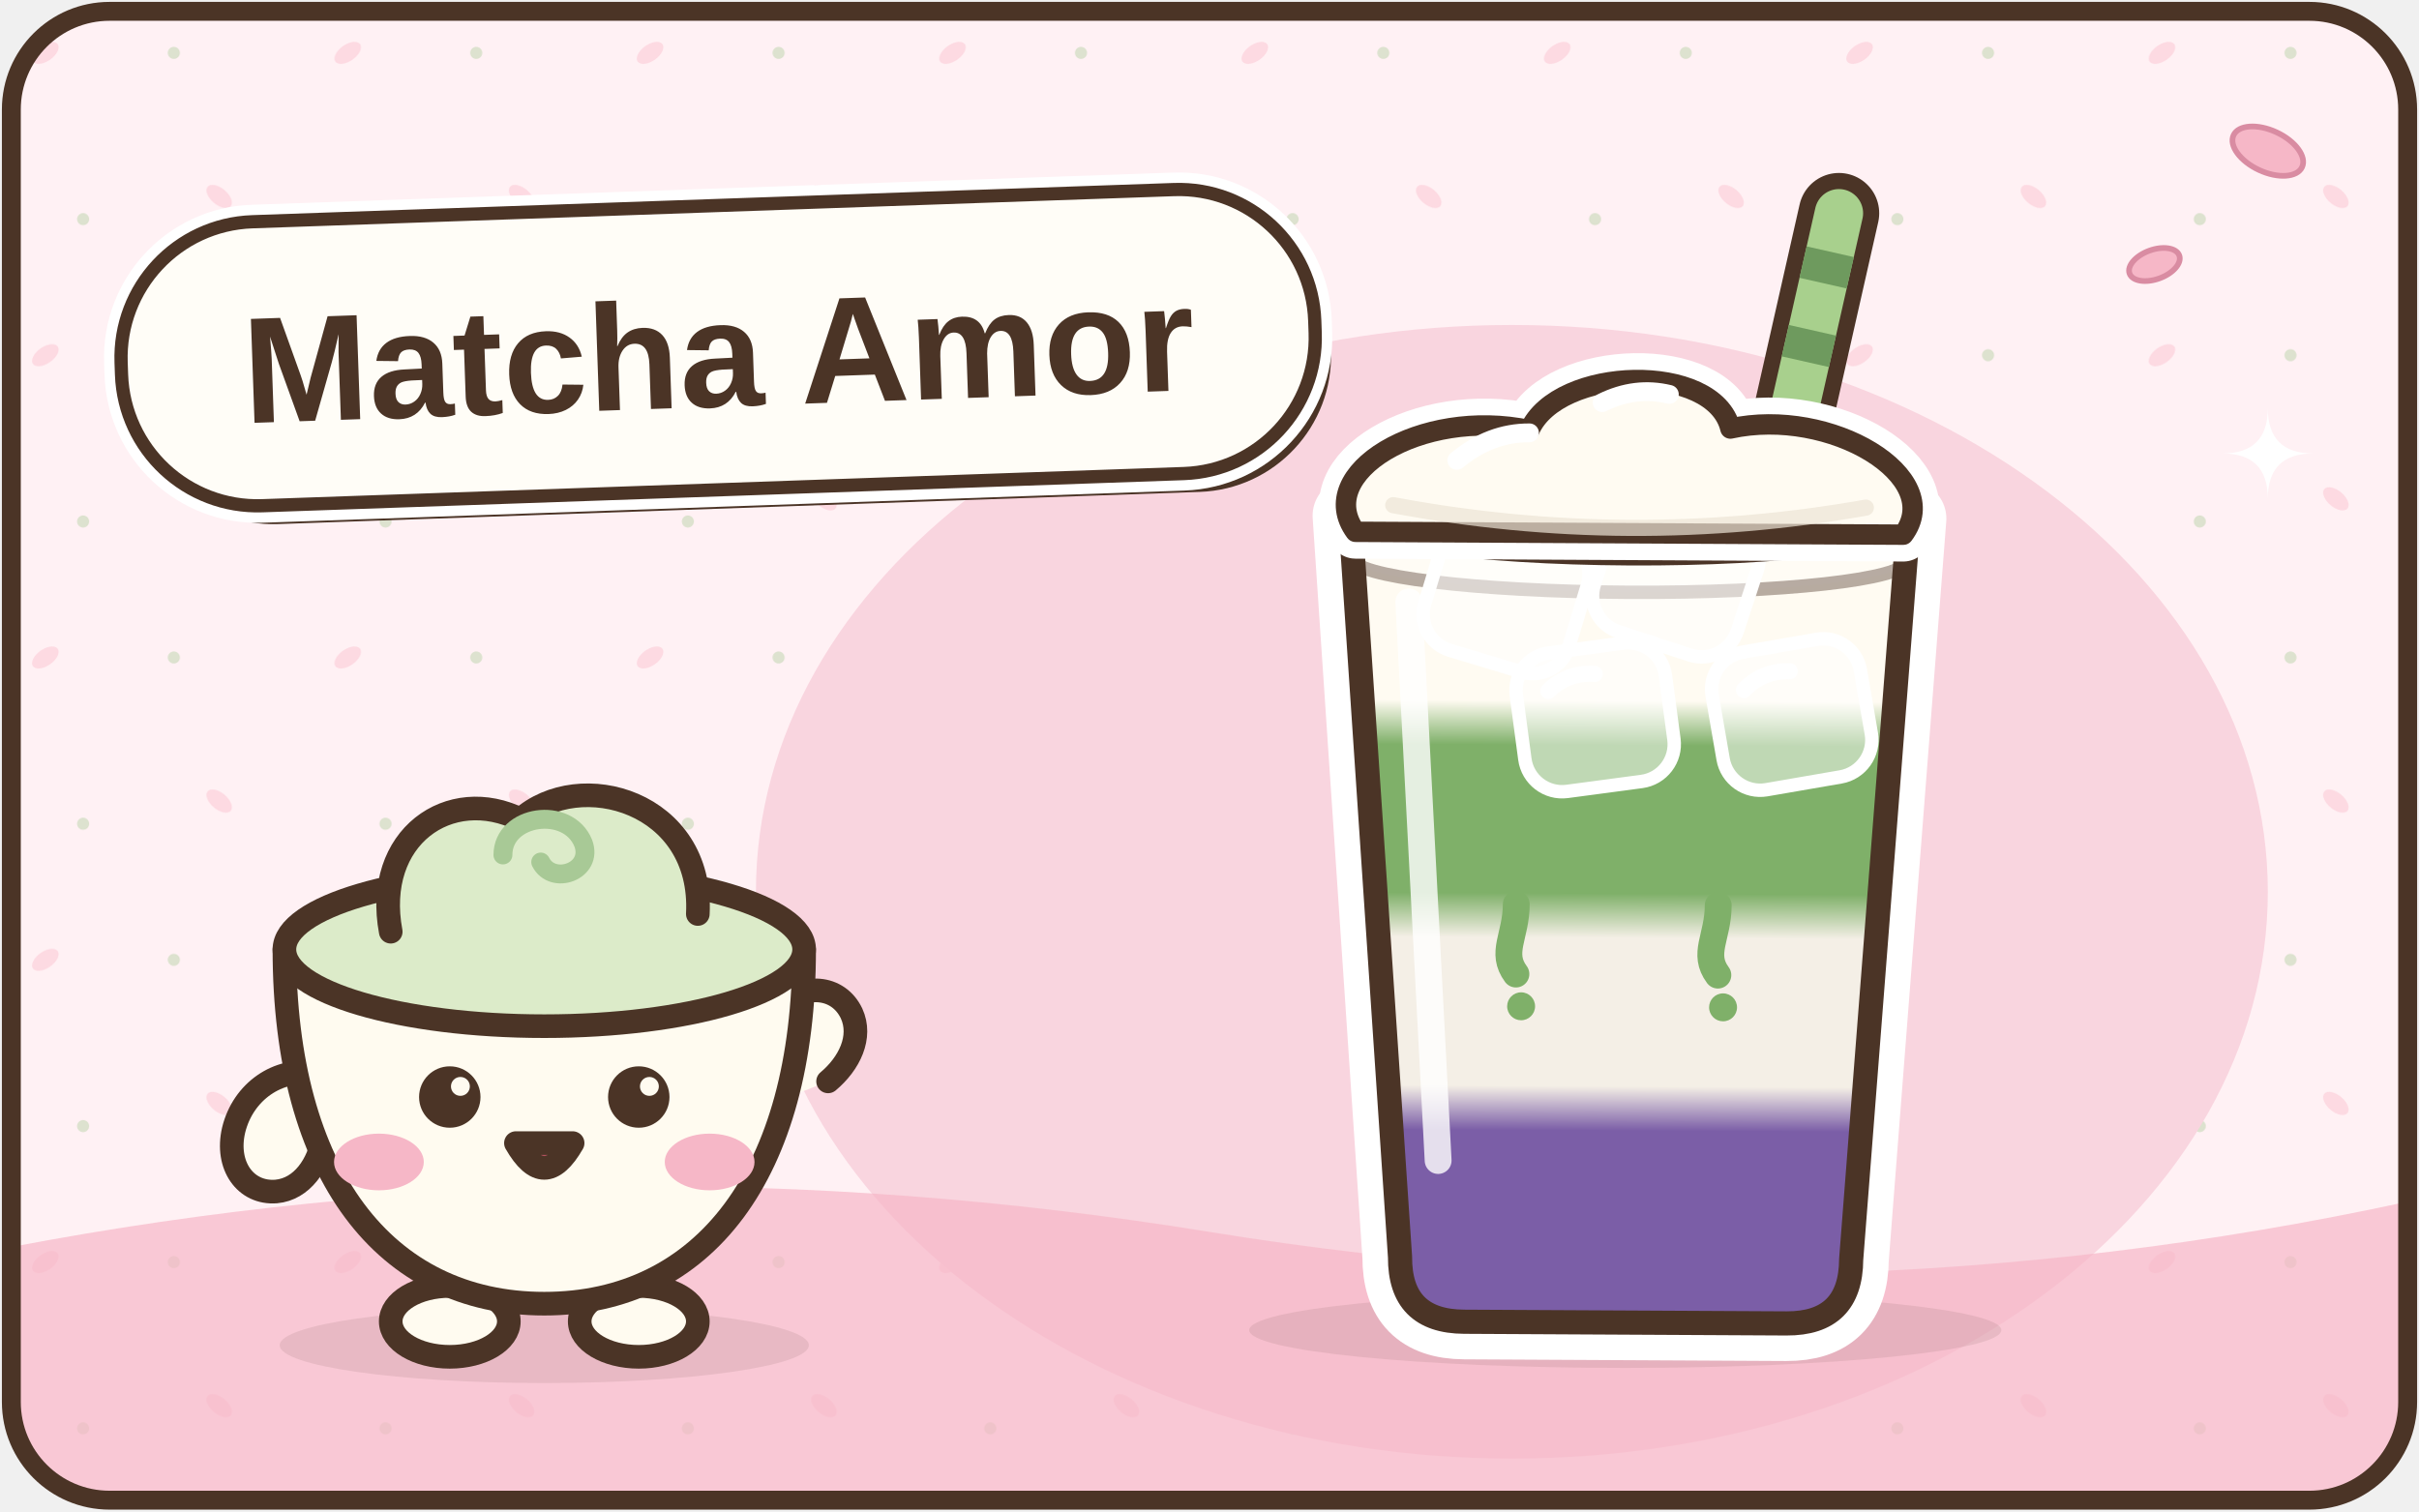
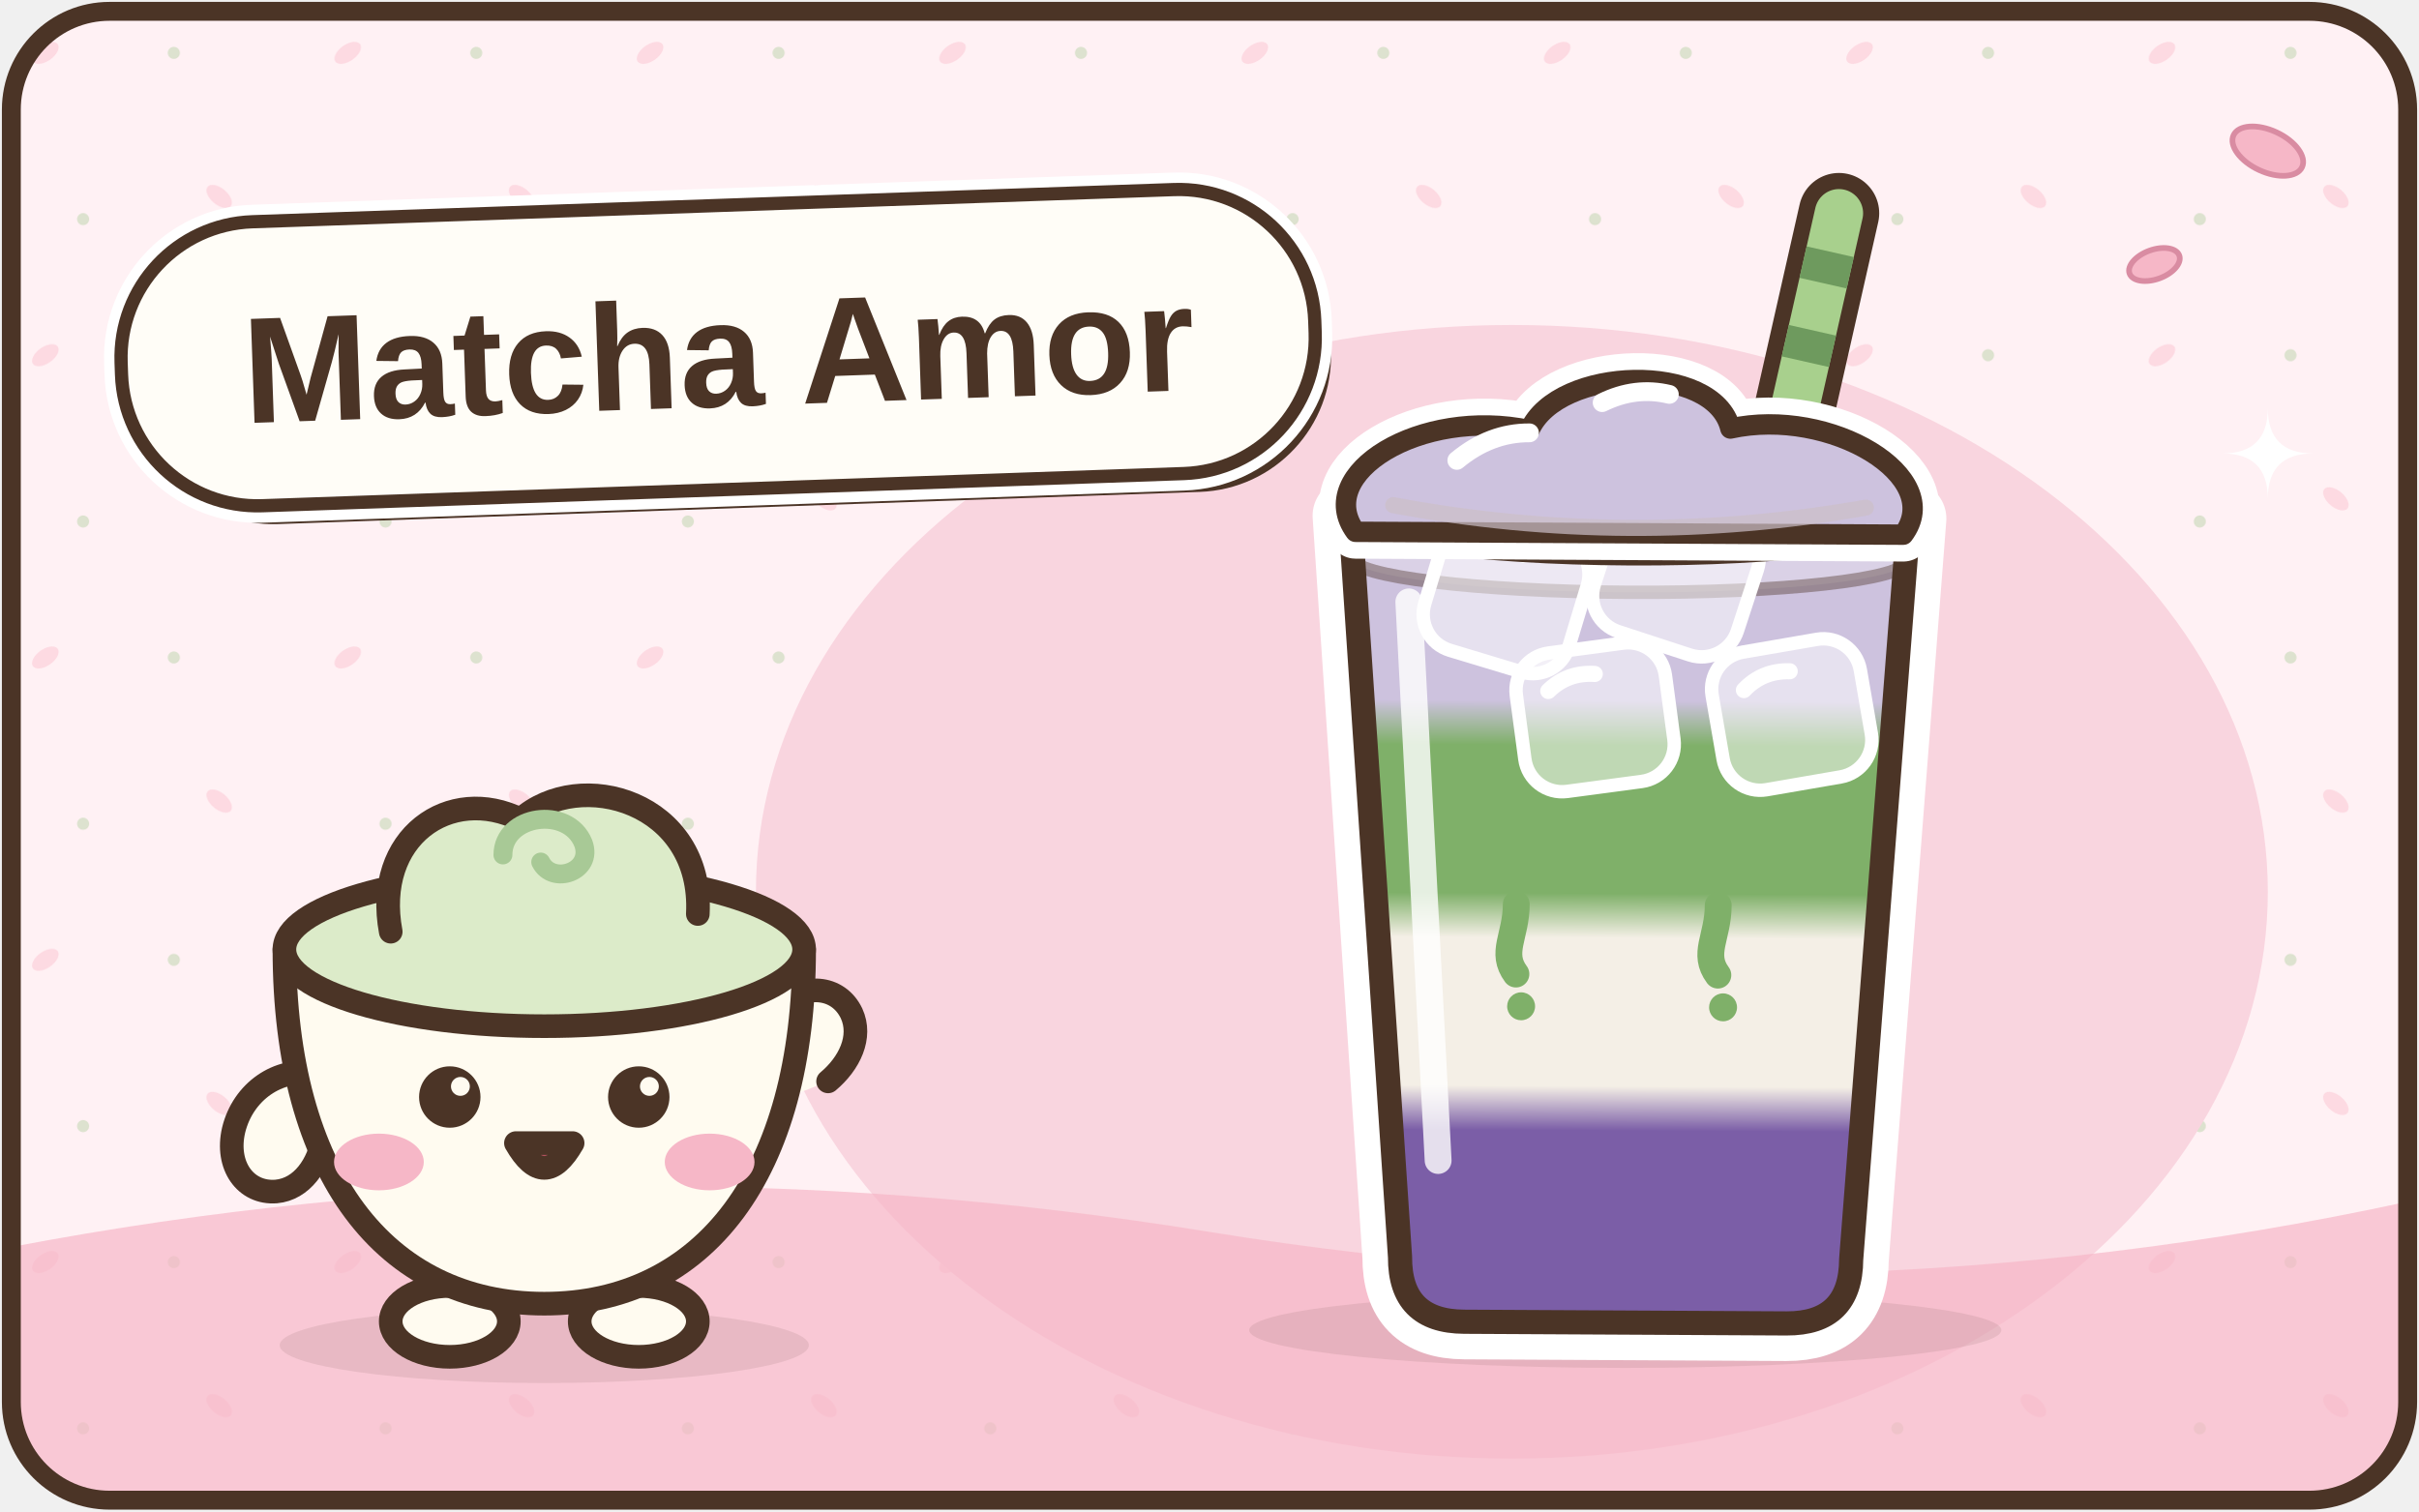
<svg xmlns="http://www.w3.org/2000/svg" viewBox="0 0 640 400" width="640" height="400" class="art-event" role="img" aria-label="Matcha Amor" font-family="'M PLUS Rounded 1c', ui-rounded, 'Hiragino Maru Gothic ProN', 'Arial Rounded MT Bold', Nunito, Arial, sans-serif">
  <defs>
    <pattern id="exuxn8yp" width="80" height="80" patternUnits="userSpaceOnUse">
      <g fill="#F6A3B8" fill-opacity=".3">
        <ellipse cx="12" cy="14" rx="4" ry="2.2" transform="rotate(-35 12 14)" />
        <ellipse cx="58" cy="52" rx="4" ry="2.2" transform="rotate(40 58 52)" />
      </g>
      <g fill="#8CBF7A" fill-opacity=".3">
        <circle cx="46" cy="14" r="1.6" />
        <circle cx="22" cy="58" r="1.6" />
      </g>
    </pattern>
    <linearGradient id="exuxn8yd0l" gradientUnits="userSpaceOnUse" x1="0" x2="0" y1="-142" y2="-4">
-       <stop offset="0%" stop-color="#FFFBF2" />
-       <stop offset="19%" stop-color="#FFFBF2" />
+       <stop offset="0%" stop-color="#CDC2DE" />
+       <stop offset="19%" stop-color="#CDC2DE" />
      <stop offset="25%" stop-color="#7FB069" />
      <stop offset="45%" stop-color="#7FB069" />
      <stop offset="51%" stop-color="#F4EFE6" />
      <stop offset="71%" stop-color="#F4EFE6" />
      <stop offset="77%" stop-color="#7B5EA7" />
      <stop offset="100%" stop-color="#7B5EA7" />
    </linearGradient>
    <clipPath id="exuxn8yd0c">
      <path d="M-52 -150L-42 -12Q-42 0 -30 0L30 0Q42 0 42 -12L52 -150Z" />
    </clipPath>
  </defs>
  <rect x="3" y="3" width="634" height="394" rx="26" fill="#FFF1F4" class="art-bg" />
  <rect x="3" y="3" width="634" height="394" rx="26" fill="url(#exuxn8yp)" />
  <ellipse cx="400" cy="236" rx="200" ry="150" fill="#F9D5DF" />
  <path d="M3 330Q160 300 320 326 T 637 318L637 371Q637 397 611 397L29 397Q3 397 3 371Z" fill="#F6B7C7" opacity="0.7" />
  <ellipse cx="430" cy="352" rx="99.5" ry="10" fill="#4B3426" opacity="0.1" />
  <g transform="translate(430 350) rotate(0.3) scale(1.421)">
    <path d="M-52 -150L-42 -12Q-42 0 -30 0L30 0Q42 0 42 -12L52 -150Z" fill="#FFFFFF" stroke="#FFFFFF" stroke-width="14" stroke-linejoin="round" />
    <path d="M-52 -150L-42 -12Q-42 0 -30 0L30 0Q42 0 42 -12L52 -150Z" fill="#EEF7F3" fill-opacity="0.9" />
    <path d="M-3 -18L38.7 -206.8" fill="none" stroke="#4B3426" stroke-width="15" stroke-linecap="round" stroke-linejoin="round" />
    <path d="M-3 -18L38.7 -206.8" fill="none" stroke="#A8D08D" stroke-width="9" stroke-linecap="round" stroke-linejoin="round" />
    <path d="M-3 -18L38.7 -206.8" fill="none" stroke="#6E9A5E" stroke-width="9" stroke-linecap="butt" stroke-linejoin="round" stroke-dasharray="6 9" />
    <g clip-path="url(#exuxn8yd0c)">
      <rect x="-80" y="-142" width="160" height="142" fill="url(#exuxn8yd0l)" />
      <path d="M-20.7 -77.8 c 0 6 -3 9 0 13" fill="none" stroke="#7FB069" stroke-width="5" stroke-linecap="round" stroke-linejoin="round" />
      <circle cx="-19.7" cy="-58.8" r="2.6" fill="#7FB069" />
      <path d="M16.9 -77.8 c 0 6 -3 9 0 13" fill="none" stroke="#7FB069" stroke-width="5" stroke-linecap="round" stroke-linejoin="round" />
      <circle cx="17.9" cy="-58.8" r="2.6" fill="#7FB069" />
-       <ellipse cx="0" cy="-142" rx="51.5" ry="6" fill="#FFFCF5" stroke="#4B3426" stroke-width="2.5" stroke-opacity="0.4" />
+       <ellipse cx="0" cy="-142" rx="51.5" ry="6" fill="#DAD1E6" stroke="#4B3426" stroke-width="2.5" stroke-opacity="0.4" />
      <rect x="-36.9" y="-148.5" width="28" height="26" rx="7" transform="rotate(16.5 -22.9 -135.5)" fill="#FFFFFF" fill-opacity="0.5" stroke="#FFFFFF" stroke-width="2.5" stroke-opacity="1" />
      <path d="M-30.9 -141.5 q 4 -3 9 -2" transform="rotate(16.5 -22.9 -135.5)" fill="none" stroke="#FFFFFF" stroke-width="3" stroke-linecap="round" stroke-linejoin="round" />
      <rect x="-20.2" y="-125.7" width="28" height="26" rx="7" transform="rotate(-7.9 -6.2 -112.7)" fill="#FFFFFF" fill-opacity="0.5" stroke="#FFFFFF" stroke-width="2.5" stroke-opacity="1" />
      <path d="M-14.2 -118.7 q 4 -3 9 -2" transform="rotate(-7.9 -6.2 -112.7)" fill="none" stroke="#FFFFFF" stroke-width="3" stroke-linecap="round" stroke-linejoin="round" />
      <rect x="-5.3" y="-151.9" width="28" height="26" rx="7" transform="rotate(17.8 8.7 -138.9)" fill="#FFFFFF" fill-opacity="0.5" stroke="#FFFFFF" stroke-width="2.5" stroke-opacity="1" />
      <path d="M0.7 -144.9 q 4 -3 9 -2" transform="rotate(17.8 8.7 -138.9)" fill="none" stroke="#FFFFFF" stroke-width="3" stroke-linecap="round" stroke-linejoin="round" />
      <rect x="16.4" y="-126.4" width="28" height="26" rx="7" transform="rotate(-10.1 30.4 -113.4)" fill="#FFFFFF" fill-opacity="0.5" stroke="#FFFFFF" stroke-width="2.5" stroke-opacity="1" />
      <path d="M22.4 -119.4 q 4 -3 9 -2" transform="rotate(-10.1 30.4 -113.4)" fill="none" stroke="#FFFFFF" stroke-width="3" stroke-linecap="round" stroke-linejoin="round" />
    </g>
    <path d="M-35 -30L-41 -134" fill="none" stroke="#FFFFFF" stroke-width="5" stroke-linecap="round" stroke-linejoin="round" opacity="0.8" />
    <path d="M-52 -150L-42 -12Q-42 0 -30 0L30 0Q42 0 42 -12L52 -150" fill="none" stroke="#4B3426" stroke-width="4.5" stroke-linecap="round" stroke-linejoin="round" />
    <ellipse cx="0" cy="-150" rx="52" ry="7" fill="none" stroke="#4B3426" stroke-width="4" />
    <path d="M-51 -147C-59 -157.8 -39 -170.3 -18.7 -166.1C-13.5 -178.1 15.6 -179.1 18.7 -166.6C37.4 -170.8 59 -157.8 51 -147Z" fill="#FFFFFF" stroke="#FFFFFF" stroke-width="10" stroke-linejoin="round" />
-     <path d="M-51 -147C-59 -157.8 -39 -170.3 -18.7 -166.1C-13.5 -178.1 15.6 -179.1 18.7 -166.6C37.4 -170.8 59 -157.8 51 -147Z" fill="#FFFBF2" stroke="#4B3426" stroke-width="3.8" stroke-linejoin="round" />
-     <path d="M-44 -152Q0 -144 44 -152" fill="none" stroke="#ECE4D5" stroke-width="3" stroke-linecap="round" stroke-linejoin="round" opacity="0.7" />
+     <path d="M-51 -147C-59 -157.8 -39 -170.3 -18.7 -166.1C-13.5 -178.1 15.6 -179.1 18.7 -166.6C37.4 -170.8 59 -157.8 51 -147Z" fill="#CDC2DE" stroke="#4B3426" stroke-width="3.8" stroke-linejoin="round" />
+     <path d="M-44 -152Q0 -144 44 -152" fill="none" stroke="#CCBFC8" stroke-width="3" stroke-linecap="round" stroke-linejoin="round" opacity="0.7" />
    <path d="M-32.2 -160.4 q 6.2 -5.2 13.5 -5.2M-5.2 -171.3 q 6.2 -3.1 12.5 -1.6" fill="none" stroke="#FFFFFF" stroke-width="3.5" stroke-linecap="round" stroke-linejoin="round" />
  </g>
  <ellipse cx="144" cy="356" rx="70" ry="10" fill="#4B3426" opacity="0.1" />
  <g transform="translate(44 170) scale(3.125)">
    <path class="m-o m-c m-arm-l" stroke="#4B3426" stroke-width="2" stroke-linejoin="round" stroke-linecap="round" fill="#FFFBF0" d="M12.5 36.5c-3-.5-6 1.5-6.8 4.8-.7 3 1 5.4 3.6 5.2 2.2-.2 3.6-2.3 4-4.6" />
    <g transform="rotate(-120 52 38)">
      <path class="m-o m-c m-arm-r" stroke="#4B3426" stroke-width="2" stroke-linejoin="round" stroke-linecap="round" fill="#FFFBF0" d="M51.5 36.5c3-.5 6 1.5 6.8 4.8.7 3-1 5.4-3.6 5.2-2.2-.2-3.6-2.3-4-4.6" />
    </g>
    <g class="m-feet">
      <ellipse class="m-o m-c m-foot-l" stroke="#4B3426" stroke-width="2" stroke-linejoin="round" stroke-linecap="round" fill="#FFFBF0" cx="24" cy="57.5" rx="5" ry="3" />
      <ellipse class="m-o m-c m-foot-r" stroke="#4B3426" stroke-width="2" stroke-linejoin="round" stroke-linecap="round" fill="#FFFBF0" cx="40" cy="57.5" rx="5" ry="3" />
    </g>
    <path class="m-o m-c m-cup" stroke="#4B3426" stroke-width="2" stroke-linejoin="round" stroke-linecap="round" fill="#FFFBF0" d="M10 26c0 19 8.5 30 22 30s22-11 22-30z" />
    <g class="m-foamg">
      <ellipse class="m-o m-f" stroke="#4B3426" stroke-width="2" stroke-linejoin="round" stroke-linecap="round" fill="#DCEBC9" cx="32" cy="26" rx="22" ry="6.5" />
      <path class="m-o m-f" stroke="#4B3426" stroke-width="2" stroke-linejoin="round" stroke-linecap="round" fill="#DCEBC9" d="M19 24.5c-1.5-8 5-12.5 11-9.5 5-4.5 15.5-1.5 15 8" />
      <path class="m-s" fill="none" stroke="#A8C996" stroke-width="1.6" stroke-linecap="round" d="M28.5 18c0-3.4 5.5-4.2 6.8-1 .9 2.4-2.6 3.6-3.6 1.6" />
    </g>
    <g class="m-look">
      <g class="m-eyes">
        <circle class="m-ink" fill="#4B3426" cx="24" cy="38.5" r="2.6" />
        <circle class="m-ink" fill="#4B3426" cx="40" cy="38.5" r="2.6" />
        <circle class="m-hi" fill="#FFFBF0" cx="24.9" cy="37.6" r=".8" />
        <circle class="m-hi" fill="#FFFBF0" cx="40.9" cy="37.6" r=".8" />
      </g>
    </g>
    <ellipse class="m-blush" fill="#F6B7C7" cx="18" cy="44" rx="3.8" ry="2.4" />
    <ellipse class="m-blush" fill="#F6B7C7" cx="46" cy="44" rx="3.8" ry="2.4" />
    <path class="m-o m-in m-mouth" stroke="#4B3426" stroke-width="2" stroke-linejoin="round" stroke-linecap="round" fill="#B4535F" d="M29.6 42.4q2.4 4.2 4.8 0z" />
  </g>
  <ellipse cx="600" cy="40" rx="10" ry="5.5" transform="rotate(25 600 40)" fill="#F6B7C7" stroke="#D98CA2" stroke-width="1.5" />
  <ellipse cx="570" cy="70" rx="7" ry="3.9" transform="rotate(-20 570 70)" fill="#F6B7C7" stroke="#D98CA2" stroke-width="1.5" />
  <ellipse cx="250" cy="120" rx="6" ry="3.3" transform="rotate(40 250 120)" fill="#F6B7C7" stroke="#D98CA2" stroke-width="1.5" />
  <path d="M600 108Q600 120 612 120Q600 120 600 132Q600 120 588 120Q600 120 600 108Z" fill="#FFFFFF" />
  <path d="M256 51Q256 60 265 60Q256 60 256 69Q256 60 247 60Q256 60 256 51Z" fill="#FFFFFF" />
  <path d="M64 112Q64 120 72 120Q64 120 64 128Q64 120 56 120Q64 120 64 112Z" fill="#FFFFFF" />
  <g transform="rotate(-2 190 92)">
    <rect x="36" y="59.4" width="316" height="75.2" rx="36" fill="#4B3426" />
    <rect x="32" y="54.4" width="316" height="75.2" rx="36" fill="#FFFDF7" stroke="#FFFFFF" stroke-width="9" paint-order="stroke" />
    <rect x="32" y="54.4" width="316" height="75.2" rx="36" fill="none" stroke="#4B3426" stroke-width="3.5" />
    <text x="190" y="107.6" font-size="40" font-weight="800" text-anchor="middle" fill="#4B3426">Matcha Amor</text>
  </g>
  <rect x="3" y="3" width="634" height="394" rx="26" fill="none" stroke="#4B3426" stroke-width="5" />
</svg>
